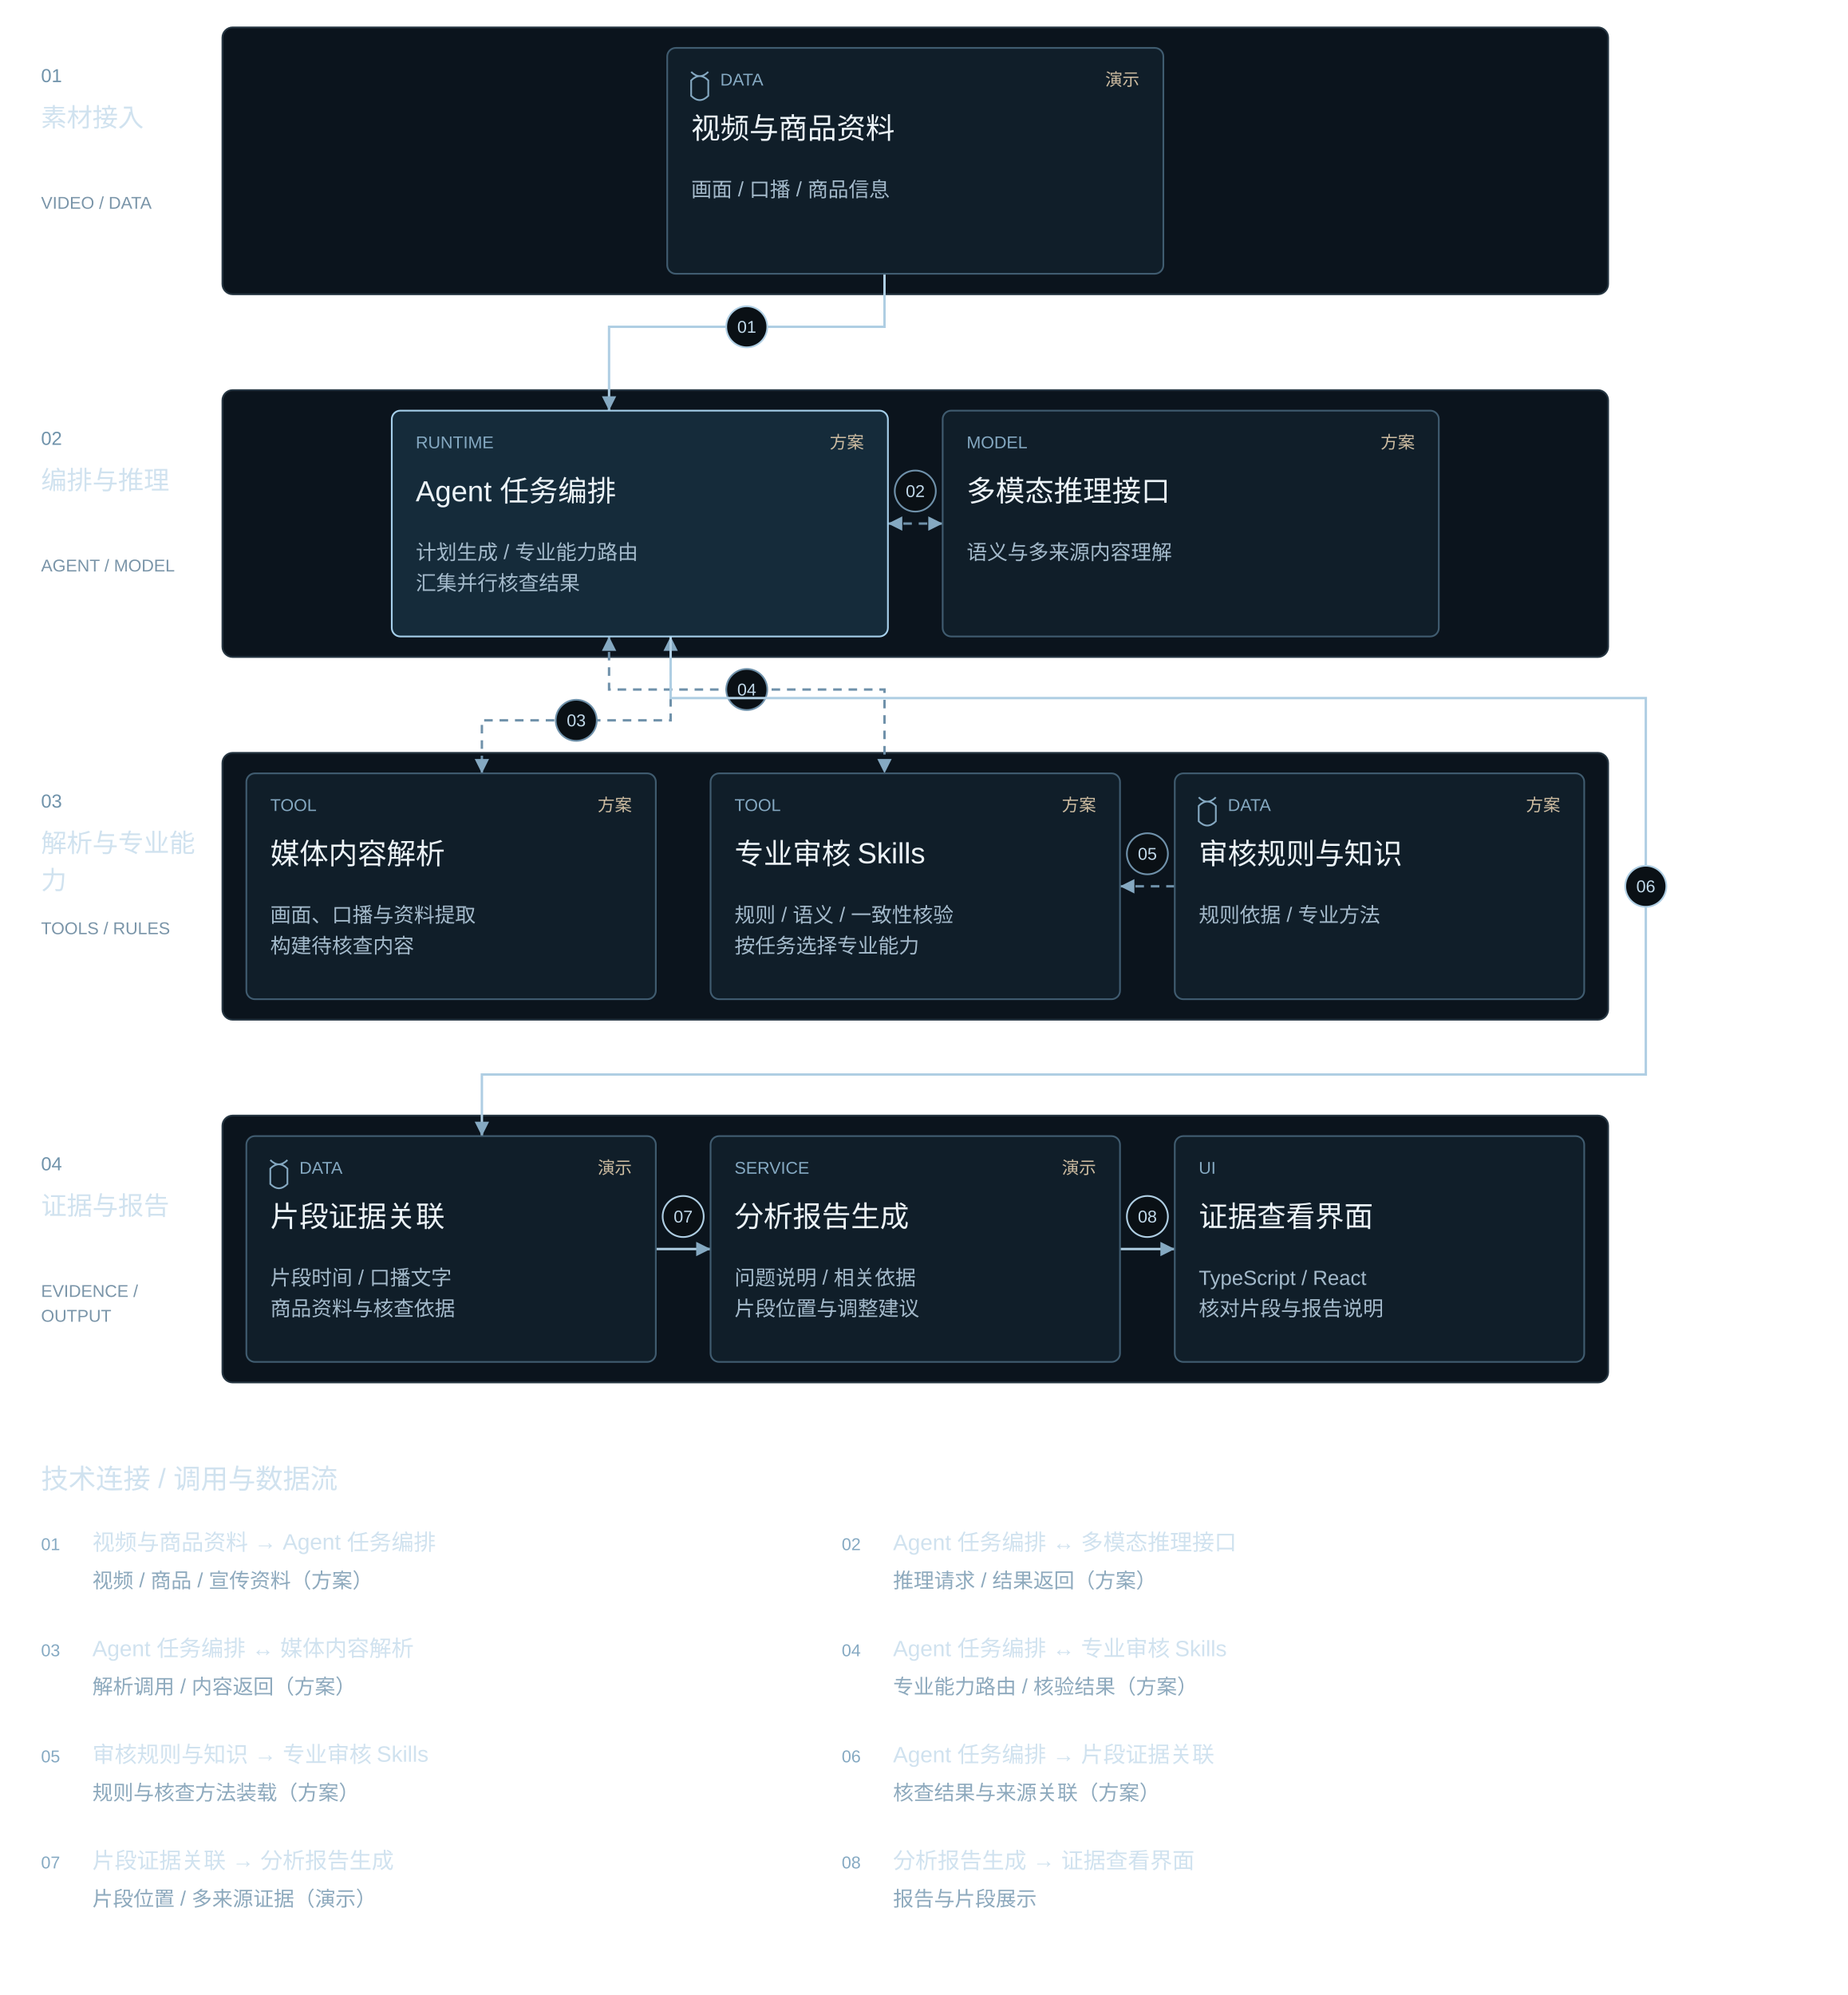
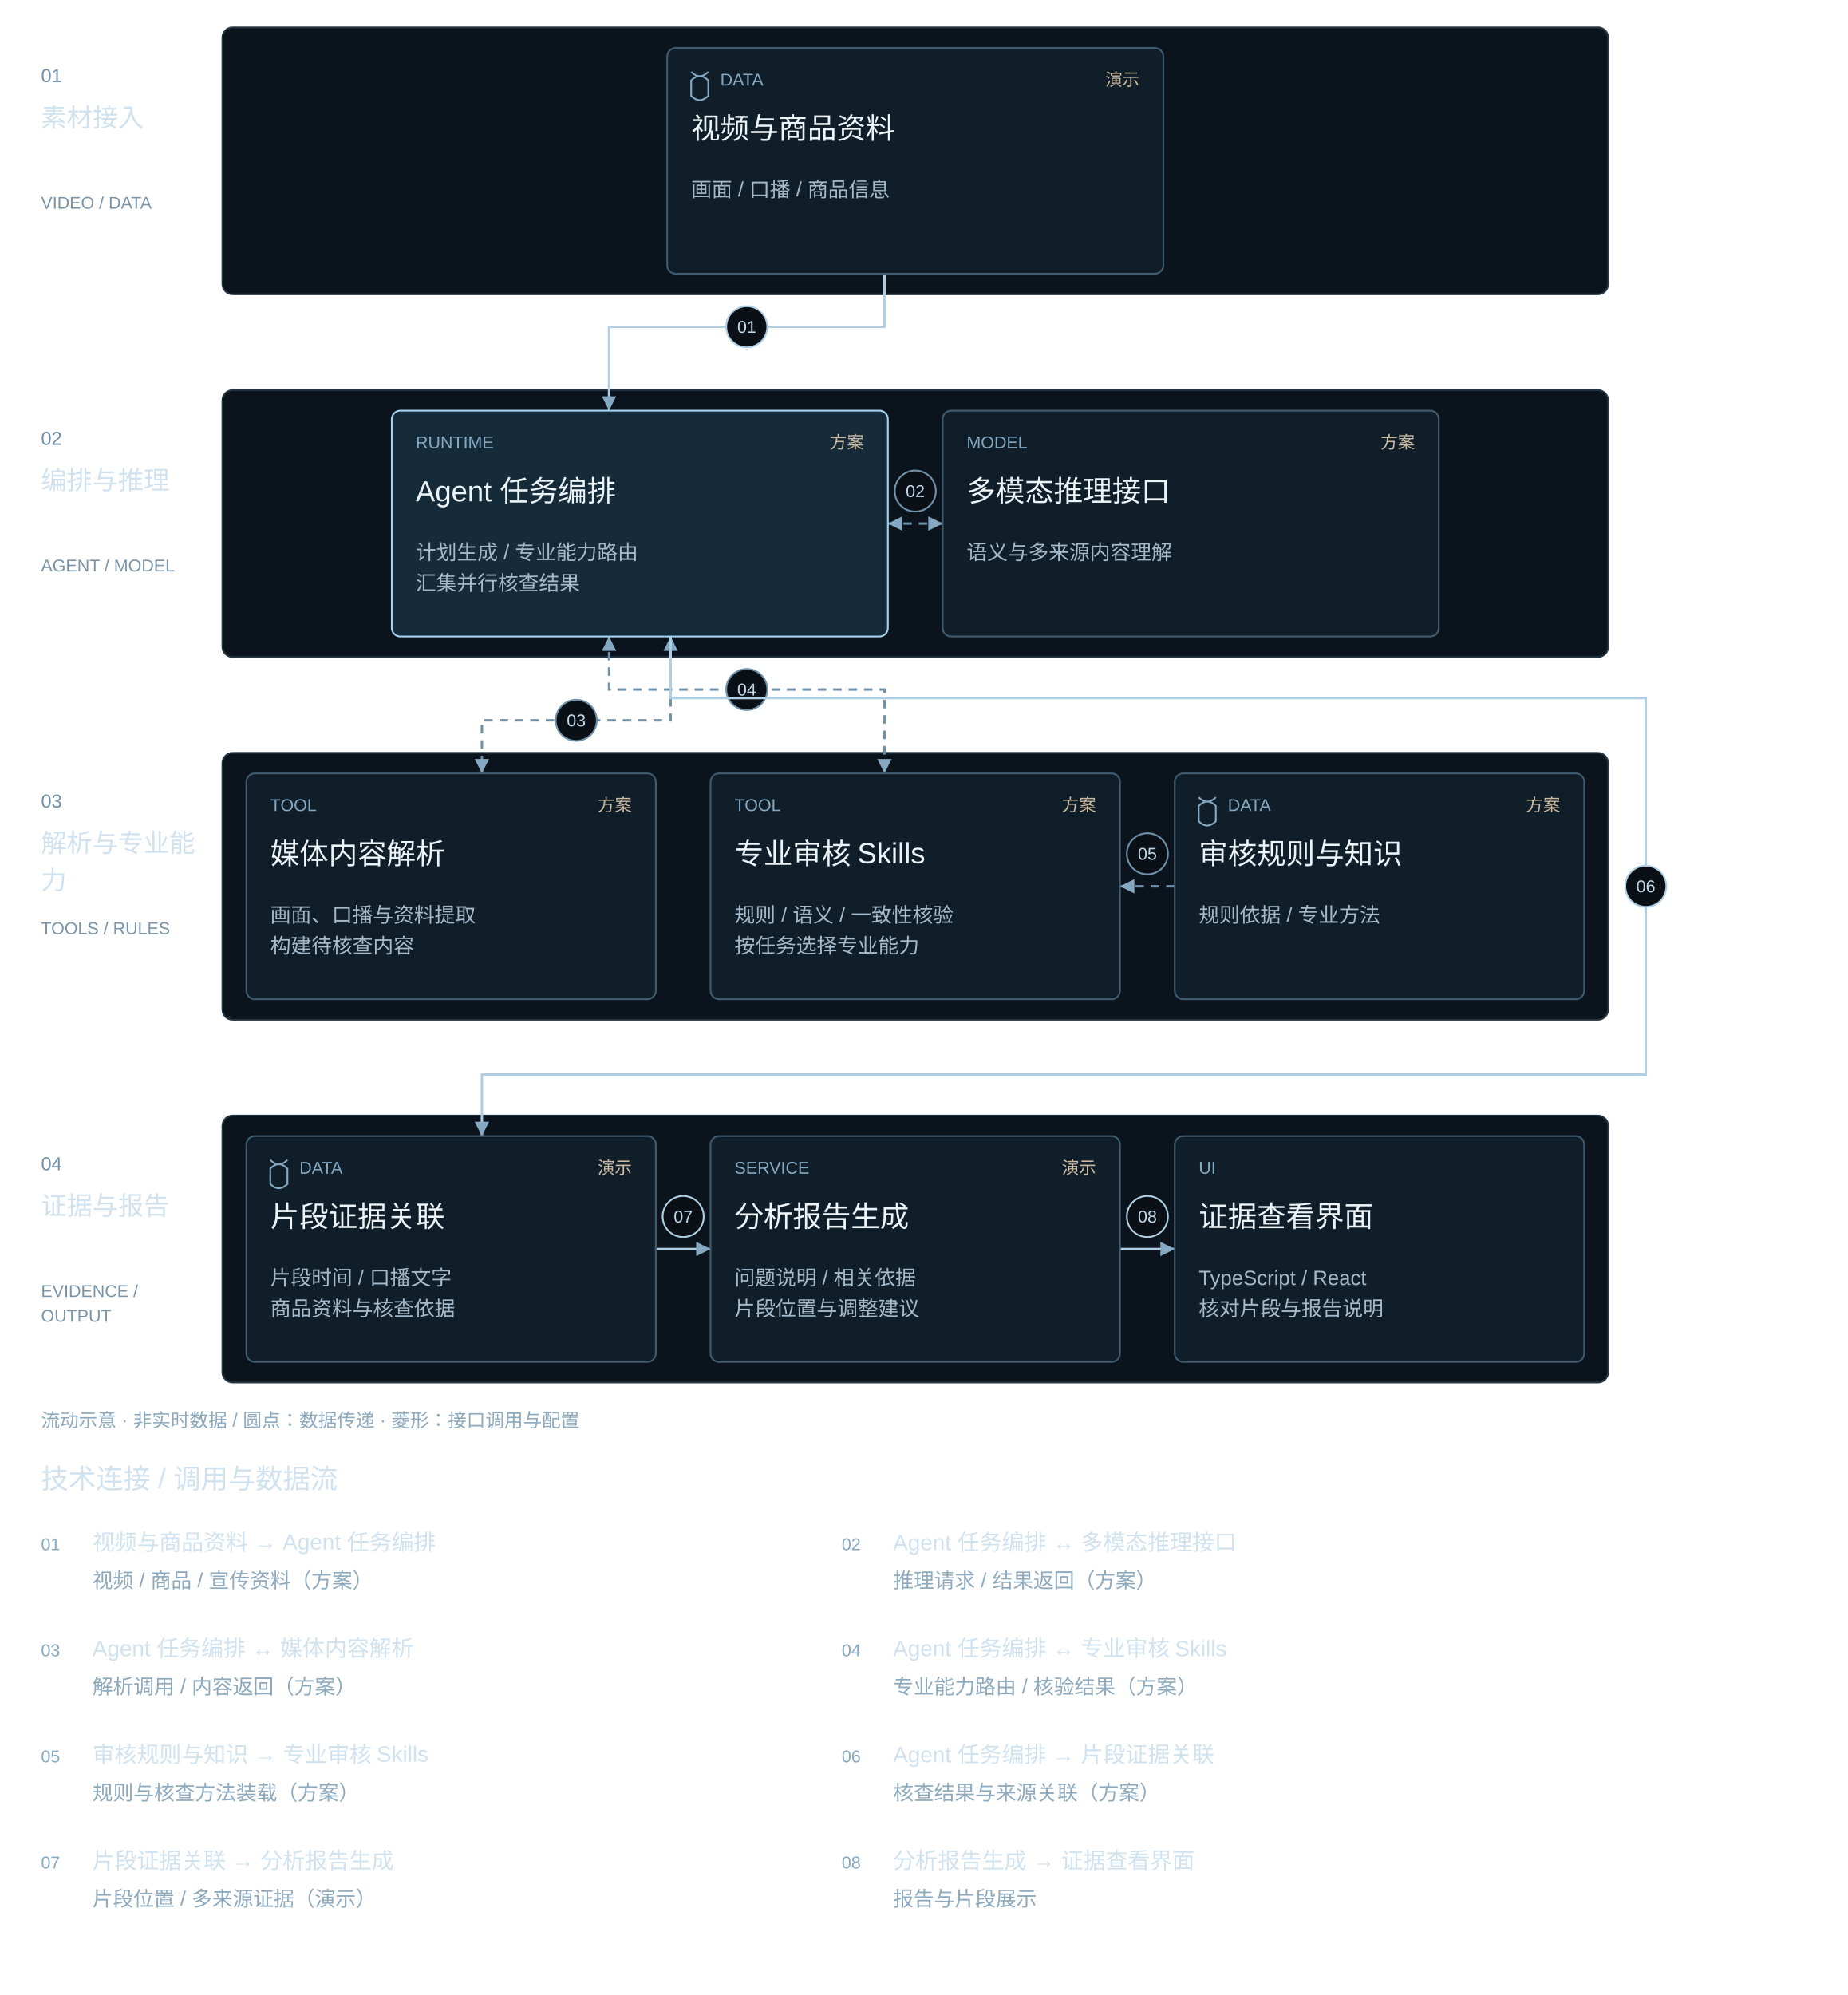
- <svg xmlns="http://www.w3.org/2000/svg" viewBox="0 0 1080 1166" role="img" aria-labelledby="title-video-compliance-review desc-video-compliance-review" style="font-family:Arial,'PingFang SC','Microsoft YaHei',sans-serif;background:#0a1015">
+ <svg xmlns="http://www.w3.org/2000/svg" viewBox="0 0 1080 1166" role="img" aria-labelledby="title-video-compliance-review" aria-describedby="desc-video-compliance-review" style="font-family:Arial,'PingFang SC','Microsoft YaHei',sans-serif;background:#0a1015">
+   <style>.architecture-packet{pointer-events:none}svg[data-motion="paused"] .architecture-packet{visibility:hidden}@media(prefers-reduced-motion:reduce){.architecture-packet{display:none}}</style>
  <defs>
    <marker id="arrow-video-compliance-review" viewBox="0 0 10 10" refX="10" refY="5" markerWidth="6" markerHeight="6" orient="auto-start-reverse">
      <path d="M0 0 L10 5 L0 10" fill="#85a9c2" />
    </marker>
  </defs>
  <g data-layer="input">
    <rect x="130" y="16" width="810" height="156" rx="6" fill="#0b141d" stroke="#253541" />
    <text x="24" y="48" fill="#6f92aa" font-size="11" text-anchor="start">
      <tspan x="24" dy="0">01</tspan>
    </text>
    <text x="24" y="74" fill="#d0e2ef" font-size="15" text-anchor="start">
      <tspan x="24" dy="0">素材接入</tspan>
    </text>
    <text x="24" y="122" fill="#7994a8" font-size="10" text-anchor="start">
      <tspan x="24" dy="0">VIDEO / DATA</tspan>
    </text>
  </g>
  <g data-layer="runtime">
    <rect x="130" y="228" width="810" height="156" rx="6" fill="#0b141d" stroke="#253541" />
    <text x="24" y="260" fill="#6f92aa" font-size="11" text-anchor="start">
      <tspan x="24" dy="0">02</tspan>
    </text>
    <text x="24" y="286" fill="#d0e2ef" font-size="15" text-anchor="start">
      <tspan x="24" dy="0">编排与推理</tspan>
    </text>
    <text x="24" y="334" fill="#7994a8" font-size="10" text-anchor="start">
      <tspan x="24" dy="0">AGENT / MODEL</tspan>
    </text>
  </g>
  <g data-layer="tools">
    <rect x="130" y="440" width="810" height="156" rx="6" fill="#0b141d" stroke="#253541" />
    <text x="24" y="472" fill="#6f92aa" font-size="11" text-anchor="start">
      <tspan x="24" dy="0">03</tspan>
    </text>
    <text x="24" y="498" fill="#d0e2ef" font-size="15" text-anchor="start">
      <tspan x="24" dy="0">解析与专业能</tspan>
      <tspan x="24" dy="21.75">力</tspan>
    </text>
    <text x="24" y="546" fill="#7994a8" font-size="10" text-anchor="start">
      <tspan x="24" dy="0">TOOLS / RULES</tspan>
    </text>
  </g>
  <g data-layer="output">
    <rect x="130" y="652" width="810" height="156" rx="6" fill="#0b141d" stroke="#253541" />
    <text x="24" y="684" fill="#6f92aa" font-size="11" text-anchor="start">
      <tspan x="24" dy="0">04</tspan>
    </text>
    <text x="24" y="710" fill="#d0e2ef" font-size="15" text-anchor="start">
      <tspan x="24" dy="0">证据与报告</tspan>
    </text>
    <text x="24" y="758" fill="#7994a8" font-size="10" text-anchor="start">
      <tspan x="24" dy="0">EVIDENCE /</tspan>
      <tspan x="24" dy="14.5">OUTPUT</tspan>
    </text>
  </g>
-   <g data-edge="01">
-     <path d="M517 160 V191 H356 V240" fill="none" stroke="#afcee3" stroke-width="1.4" marker-end="url(#arrow-video-compliance-review)" />
+   <g data-edge="01" data-kind="flow">
+     <path class="architecture-route" d="M517 160 V191 H356 V240" fill="none" stroke="#afcee3" stroke-width="1.4" marker-end="url(#arrow-video-compliance-review)" />
+     <g class="architecture-packet packet-flow" data-direction="forward" aria-hidden="true" opacity="0">
+       <circle r="9" fill="#d3f1ff" opacity=".12" />
+       <circle r="5.5" fill="#d3f1ff" opacity=".18" />
+       <circle r="3.3" fill="#d3f1ff" />
+       <animateMotion path="M517 160 V191 H356 V240" keyPoints="0;1;1" keyTimes="0;.82;1" calcMode="linear" dur="2.58s" begin="-0.00s" repeatCount="indefinite" />
+       <animate attributeName="opacity" values="0;1;1;0;0" keyTimes="0;.035;.76;.82;1" calcMode="linear" dur="2.58s" begin="-0.00s" repeatCount="indefinite" />
+     </g>
    <circle cx="436.5" cy="191" r="12" fill="#0a1015" stroke="#afcee3" />
    <text x="436.5" y="194.5" fill="#c1d9ea" font-size="10" text-anchor="middle">
      <tspan x="436.5" dy="0">01</tspan>
    </text>
  </g>
-   <g data-edge="02">
-     <path d="M519 306 H551" fill="none" stroke="#6f91aa" stroke-width="1.4" stroke-dasharray="5 4" marker-start="url(#arrow-video-compliance-review)" marker-end="url(#arrow-video-compliance-review)" />
+   <g data-edge="02" data-kind="call">
+     <path class="architecture-route" d="M519 306 H551" fill="none" stroke="#6f91aa" stroke-width="1.4" stroke-dasharray="5 4" marker-start="url(#arrow-video-compliance-review)" marker-end="url(#arrow-video-compliance-review)" />
+     <g class="architecture-packet packet-support" data-direction="forward" aria-hidden="true" opacity="0">
+       <circle r="9" fill="#efc896" opacity=".12" />
+       <circle r="5.5" fill="#efc896" opacity=".18" />
+       <path d="M0 -4 L4 0 L0 4 L-4 0 Z" fill="#efc896" />
+       <animateMotion path="M519 306 H551" keyPoints="0;1;1" keyTimes="0;.82;1" calcMode="linear" dur="2.55s" begin="-0.43s" repeatCount="indefinite" />
+       <animate attributeName="opacity" values="0;1;1;0;0" keyTimes="0;.035;.76;.82;1" calcMode="linear" dur="2.55s" begin="-0.43s" repeatCount="indefinite" />
+     </g>
+     <g class="architecture-packet packet-support" data-direction="reverse" aria-hidden="true" opacity="0">
+       <circle r="9" fill="#efc896" opacity=".12" />
+       <circle r="5.5" fill="#efc896" opacity=".18" />
+       <path d="M0 -4 L4 0 L0 4 L-4 0 Z" fill="#efc896" />
+       <animateMotion path="M519 306 H551" keyPoints="1;0;0" keyTimes="0;.82;1" calcMode="linear" dur="2.55s" begin="-1.53s" repeatCount="indefinite" />
+       <animate attributeName="opacity" values="0;1;1;0;0" keyTimes="0;.035;.76;.82;1" calcMode="linear" dur="2.55s" begin="-1.53s" repeatCount="indefinite" />
+     </g>
    <circle cx="535" cy="287" r="12" fill="#0a1015" stroke="#6f91aa" />
    <text x="535" y="290.5" fill="#c1d9ea" font-size="10" text-anchor="middle">
      <tspan x="535" dy="0">02</tspan>
    </text>
  </g>
-   <g data-edge="03">
-     <path d="M392 372 V421 H281.667 V452" fill="none" stroke="#6f91aa" stroke-width="1.4" stroke-dasharray="5 4" marker-start="url(#arrow-video-compliance-review)" marker-end="url(#arrow-video-compliance-review)" />
+   <g data-edge="03" data-kind="call">
+     <path class="architecture-route" d="M392 372 V421 H281.667 V452" fill="none" stroke="#6f91aa" stroke-width="1.4" stroke-dasharray="5 4" marker-start="url(#arrow-video-compliance-review)" marker-end="url(#arrow-video-compliance-review)" />
+     <g class="architecture-packet packet-support" data-direction="forward" aria-hidden="true" opacity="0">
+       <circle r="9" fill="#efc896" opacity=".12" />
+       <circle r="5.5" fill="#efc896" opacity=".18" />
+       <path d="M0 -4 L4 0 L0 4 L-4 0 Z" fill="#efc896" />
+       <animateMotion path="M392 372 V421 H281.667 V452" keyPoints="0;1;1" keyTimes="0;.82;1" calcMode="linear" dur="2.55s" begin="-0.86s" repeatCount="indefinite" />
+       <animate attributeName="opacity" values="0;1;1;0;0" keyTimes="0;.035;.76;.82;1" calcMode="linear" dur="2.55s" begin="-0.86s" repeatCount="indefinite" />
+     </g>
+     <g class="architecture-packet packet-support" data-direction="reverse" aria-hidden="true" opacity="0">
+       <circle r="9" fill="#efc896" opacity=".12" />
+       <circle r="5.5" fill="#efc896" opacity=".18" />
+       <path d="M0 -4 L4 0 L0 4 L-4 0 Z" fill="#efc896" />
+       <animateMotion path="M392 372 V421 H281.667 V452" keyPoints="1;0;0" keyTimes="0;.82;1" calcMode="linear" dur="2.55s" begin="-1.96s" repeatCount="indefinite" />
+       <animate attributeName="opacity" values="0;1;1;0;0" keyTimes="0;.035;.76;.82;1" calcMode="linear" dur="2.55s" begin="-1.96s" repeatCount="indefinite" />
+     </g>
    <circle cx="336.833" cy="421" r="12" fill="#0a1015" stroke="#6f91aa" />
    <text x="336.833" y="424.5" fill="#c1d9ea" font-size="10" text-anchor="middle">
      <tspan x="336.833" dy="0">03</tspan>
    </text>
  </g>
-   <g data-edge="04">
-     <path d="M356 372 V403 H517 V452" fill="none" stroke="#6f91aa" stroke-width="1.4" stroke-dasharray="5 4" marker-start="url(#arrow-video-compliance-review)" marker-end="url(#arrow-video-compliance-review)" />
+   <g data-edge="04" data-kind="call">
+     <path class="architecture-route" d="M356 372 V403 H517 V452" fill="none" stroke="#6f91aa" stroke-width="1.4" stroke-dasharray="5 4" marker-start="url(#arrow-video-compliance-review)" marker-end="url(#arrow-video-compliance-review)" />
+     <g class="architecture-packet packet-support" data-direction="forward" aria-hidden="true" opacity="0">
+       <circle r="9" fill="#efc896" opacity=".12" />
+       <circle r="5.5" fill="#efc896" opacity=".18" />
+       <path d="M0 -4 L4 0 L0 4 L-4 0 Z" fill="#efc896" />
+       <animateMotion path="M356 372 V403 H517 V452" keyPoints="0;1;1" keyTimes="0;.82;1" calcMode="linear" dur="2.58s" begin="-1.29s" repeatCount="indefinite" />
+       <animate attributeName="opacity" values="0;1;1;0;0" keyTimes="0;.035;.76;.82;1" calcMode="linear" dur="2.58s" begin="-1.29s" repeatCount="indefinite" />
+     </g>
+     <g class="architecture-packet packet-support" data-direction="reverse" aria-hidden="true" opacity="0">
+       <circle r="9" fill="#efc896" opacity=".12" />
+       <circle r="5.5" fill="#efc896" opacity=".18" />
+       <path d="M0 -4 L4 0 L0 4 L-4 0 Z" fill="#efc896" />
+       <animateMotion path="M356 372 V403 H517 V452" keyPoints="1;0;0" keyTimes="0;.82;1" calcMode="linear" dur="2.58s" begin="-2.39s" repeatCount="indefinite" />
+       <animate attributeName="opacity" values="0;1;1;0;0" keyTimes="0;.035;.76;.82;1" calcMode="linear" dur="2.58s" begin="-2.39s" repeatCount="indefinite" />
+     </g>
    <circle cx="436.5" cy="403" r="12" fill="#0a1015" stroke="#6f91aa" />
    <text x="436.5" y="406.5" fill="#c1d9ea" font-size="10" text-anchor="middle">
      <tspan x="436.5" dy="0">04</tspan>
    </text>
  </g>
-   <g data-edge="05">
-     <path d="M686.667 518 H654.667" fill="none" stroke="#6f91aa" stroke-width="1.4" stroke-dasharray="5 4" marker-end="url(#arrow-video-compliance-review)" />
+   <g data-edge="05" data-kind="config">
+     <path class="architecture-route" d="M686.667 518 H654.667" fill="none" stroke="#6f91aa" stroke-width="1.4" stroke-dasharray="5 4" marker-end="url(#arrow-video-compliance-review)" />
+     <g class="architecture-packet packet-support" data-direction="forward" aria-hidden="true" opacity="0">
+       <circle r="9" fill="#efc896" opacity=".12" />
+       <circle r="5.5" fill="#efc896" opacity=".18" />
+       <path d="M0 -4 L4 0 L0 4 L-4 0 Z" fill="#efc896" />
+       <animateMotion path="M686.667 518 H654.667" keyPoints="0;1;1" keyTimes="0;.82;1" calcMode="linear" dur="2.55s" begin="-1.72s" repeatCount="indefinite" />
+       <animate attributeName="opacity" values="0;1;1;0;0" keyTimes="0;.035;.76;.82;1" calcMode="linear" dur="2.55s" begin="-1.72s" repeatCount="indefinite" />
+     </g>
    <circle cx="670.667" cy="499" r="12" fill="#0a1015" stroke="#6f91aa" />
    <text x="670.667" y="502.5" fill="#c1d9ea" font-size="10" text-anchor="middle">
      <tspan x="670.667" dy="0">05</tspan>
    </text>
  </g>
-   <g data-edge="06">
-     <path d="M392 372 V408 H962 V628 H281.667 V664" fill="none" stroke="#afcee3" stroke-width="1.4" marker-end="url(#arrow-video-compliance-review)" />
+   <g data-edge="06" data-kind="flow">
+     <path class="architecture-route" d="M392 372 V408 H962 V628 H281.667 V664" fill="none" stroke="#afcee3" stroke-width="1.4" marker-end="url(#arrow-video-compliance-review)" />
+     <g class="architecture-packet packet-flow" data-direction="forward" aria-hidden="true" opacity="0">
+       <circle r="9" fill="#d3f1ff" opacity=".12" />
+       <circle r="5.5" fill="#d3f1ff" opacity=".18" />
+       <circle r="3.3" fill="#d3f1ff" />
+       <animateMotion path="M392 372 V408 H962 V628 H281.667 V664" keyPoints="0;1;1" keyTimes="0;.82;1" calcMode="linear" dur="7.05s" begin="-2.15s" repeatCount="indefinite" />
+       <animate attributeName="opacity" values="0;1;1;0;0" keyTimes="0;.035;.76;.82;1" calcMode="linear" dur="7.05s" begin="-2.15s" repeatCount="indefinite" />
+     </g>
    <circle cx="962" cy="518" r="12" fill="#0a1015" stroke="#afcee3" />
    <text x="962" y="521.5" fill="#c1d9ea" font-size="10" text-anchor="middle">
      <tspan x="962" dy="0">06</tspan>
    </text>
  </g>
-   <g data-edge="07">
-     <path d="M383.333 730 H415.333" fill="none" stroke="#afcee3" stroke-width="1.4" marker-end="url(#arrow-video-compliance-review)" />
+   <g data-edge="07" data-kind="flow">
+     <path class="architecture-route" d="M383.333 730 H415.333" fill="none" stroke="#afcee3" stroke-width="1.4" marker-end="url(#arrow-video-compliance-review)" />
+     <g class="architecture-packet packet-flow" data-direction="forward" aria-hidden="true" opacity="0">
+       <circle r="9" fill="#d3f1ff" opacity=".12" />
+       <circle r="5.5" fill="#d3f1ff" opacity=".18" />
+       <circle r="3.3" fill="#d3f1ff" />
+       <animateMotion path="M383.333 730 H415.333" keyPoints="0;1;1" keyTimes="0;.82;1" calcMode="linear" dur="2.55s" begin="-0.03s" repeatCount="indefinite" />
+       <animate attributeName="opacity" values="0;1;1;0;0" keyTimes="0;.035;.76;.82;1" calcMode="linear" dur="2.55s" begin="-0.03s" repeatCount="indefinite" />
+     </g>
    <circle cx="399.333" cy="711" r="12" fill="#0a1015" stroke="#afcee3" />
    <text x="399.333" y="714.5" fill="#c1d9ea" font-size="10" text-anchor="middle">
      <tspan x="399.333" dy="0">07</tspan>
    </text>
  </g>
-   <g data-edge="08">
-     <path d="M654.667 730 H686.667" fill="none" stroke="#afcee3" stroke-width="1.4" marker-end="url(#arrow-video-compliance-review)" />
+   <g data-edge="08" data-kind="flow">
+     <path class="architecture-route" d="M654.667 730 H686.667" fill="none" stroke="#afcee3" stroke-width="1.4" marker-end="url(#arrow-video-compliance-review)" />
+     <g class="architecture-packet packet-flow" data-direction="forward" aria-hidden="true" opacity="0">
+       <circle r="9" fill="#d3f1ff" opacity=".12" />
+       <circle r="5.5" fill="#d3f1ff" opacity=".18" />
+       <circle r="3.3" fill="#d3f1ff" />
+       <animateMotion path="M654.667 730 H686.667" keyPoints="0;1;1" keyTimes="0;.82;1" calcMode="linear" dur="2.55s" begin="-0.46s" repeatCount="indefinite" />
+       <animate attributeName="opacity" values="0;1;1;0;0" keyTimes="0;.035;.76;.82;1" calcMode="linear" dur="2.55s" begin="-0.46s" repeatCount="indefinite" />
+     </g>
    <circle cx="670.667" cy="711" r="12" fill="#0a1015" stroke="#afcee3" />
    <text x="670.667" y="714.5" fill="#c1d9ea" font-size="10" text-anchor="middle">
      <tspan x="670.667" dy="0">08</tspan>
    </text>
  </g>
  <g data-node="video">
    <rect x="390" y="28" width="290" height="132" rx="5" fill="#101e29" stroke="#405c70" />
    <path d="M404 47 q5 -5 10 0 v9 q-5 5 -10 0 z m0 -5 q5 5 10 0" fill="none" stroke="#85a9c2" />
    <text x="421" y="50" fill="#85a9c2" font-size="10" text-anchor="start">
      <tspan x="421" dy="0">DATA</tspan>
    </text>
    <text x="666" y="50" fill="#cdbca1" font-size="10" text-anchor="end">
      <tspan x="666" dy="0">演示</tspan>
    </text>
    <text x="404" y="81" fill="#edf4f8" font-size="17" text-anchor="start">
      <tspan x="404" dy="0">视频与商品资料</tspan>
    </text>
    <text x="404" y="115" fill="#a4bacb" font-size="12" text-anchor="start">
      <tspan x="404" dy="0">画面 / 口播 / 商品信息</tspan>
    </text>
  </g>
  <g data-node="orchestrator">
    <rect x="229" y="240" width="290" height="132" rx="5" fill="#152b3a" stroke="#a6d0eb" />
    <text x="243" y="262" fill="#85a9c2" font-size="10" text-anchor="start">
      <tspan x="243" dy="0">RUNTIME</tspan>
    </text>
    <text x="505" y="262" fill="#cdbca1" font-size="10" text-anchor="end">
      <tspan x="505" dy="0">方案</tspan>
    </text>
    <text x="243" y="293" fill="#edf4f8" font-size="17" text-anchor="start">
      <tspan x="243" dy="0">Agent 任务编排</tspan>
    </text>
    <text x="243" y="327" fill="#a4bacb" font-size="12" text-anchor="start">
      <tspan x="243" dy="0">计划生成 / 专业能力路由</tspan>
      <tspan x="243" dy="18">汇集并行核查结果</tspan>
    </text>
  </g>
  <g data-node="model">
    <rect x="551" y="240" width="290" height="132" rx="5" fill="#101e29" stroke="#405c70" />
    <text x="565" y="262" fill="#85a9c2" font-size="10" text-anchor="start">
      <tspan x="565" dy="0">MODEL</tspan>
    </text>
    <text x="827" y="262" fill="#cdbca1" font-size="10" text-anchor="end">
      <tspan x="827" dy="0">方案</tspan>
    </text>
    <text x="565" y="293" fill="#edf4f8" font-size="17" text-anchor="start">
      <tspan x="565" dy="0">多模态推理接口</tspan>
    </text>
    <text x="565" y="327" fill="#a4bacb" font-size="12" text-anchor="start">
      <tspan x="565" dy="0">语义与多来源内容理解</tspan>
    </text>
  </g>
  <g data-node="parse">
    <rect x="144" y="452" width="239.333" height="132" rx="5" fill="#101e29" stroke="#405c70" />
    <text x="158" y="474" fill="#85a9c2" font-size="10" text-anchor="start">
      <tspan x="158" dy="0">TOOL</tspan>
    </text>
    <text x="369.333" y="474" fill="#cdbca1" font-size="10" text-anchor="end">
      <tspan x="369.333" dy="0">方案</tspan>
    </text>
    <text x="158" y="505" fill="#edf4f8" font-size="17" text-anchor="start">
      <tspan x="158" dy="0">媒体内容解析</tspan>
    </text>
    <text x="158" y="539" fill="#a4bacb" font-size="12" text-anchor="start">
      <tspan x="158" dy="0">画面、口播与资料提取</tspan>
      <tspan x="158" dy="18">构建待核查内容</tspan>
    </text>
  </g>
  <g data-node="skills">
    <rect x="415.333" y="452" width="239.333" height="132" rx="5" fill="#101e29" stroke="#405c70" />
    <text x="429.333" y="474" fill="#85a9c2" font-size="10" text-anchor="start">
      <tspan x="429.333" dy="0">TOOL</tspan>
    </text>
    <text x="640.667" y="474" fill="#cdbca1" font-size="10" text-anchor="end">
      <tspan x="640.667" dy="0">方案</tspan>
    </text>
    <text x="429.333" y="505" fill="#edf4f8" font-size="17" text-anchor="start">
      <tspan x="429.333" dy="0">专业审核 Skills</tspan>
    </text>
    <text x="429.333" y="539" fill="#a4bacb" font-size="12" text-anchor="start">
      <tspan x="429.333" dy="0">规则 / 语义 / 一致性核验</tspan>
      <tspan x="429.333" dy="18">按任务选择专业能力</tspan>
    </text>
  </g>
  <g data-node="rules">
    <rect x="686.667" y="452" width="239.333" height="132" rx="5" fill="#101e29" stroke="#405c70" />
    <path d="M700.667 471 q5 -5 10 0 v9 q-5 5 -10 0 z m0 -5 q5 5 10 0" fill="none" stroke="#85a9c2" />
    <text x="717.667" y="474" fill="#85a9c2" font-size="10" text-anchor="start">
      <tspan x="717.667" dy="0">DATA</tspan>
    </text>
    <text x="912" y="474" fill="#cdbca1" font-size="10" text-anchor="end">
      <tspan x="912" dy="0">方案</tspan>
    </text>
    <text x="700.667" y="505" fill="#edf4f8" font-size="17" text-anchor="start">
      <tspan x="700.667" dy="0">审核规则与知识</tspan>
    </text>
    <text x="700.667" y="539" fill="#a4bacb" font-size="12" text-anchor="start">
      <tspan x="700.667" dy="0">规则依据 / 专业方法</tspan>
    </text>
  </g>
  <g data-node="evidence">
    <rect x="144" y="664" width="239.333" height="132" rx="5" fill="#101e29" stroke="#405c70" />
    <path d="M158 683 q5 -5 10 0 v9 q-5 5 -10 0 z m0 -5 q5 5 10 0" fill="none" stroke="#85a9c2" />
    <text x="175" y="686" fill="#85a9c2" font-size="10" text-anchor="start">
      <tspan x="175" dy="0">DATA</tspan>
    </text>
    <text x="369.333" y="686" fill="#cdbca1" font-size="10" text-anchor="end">
      <tspan x="369.333" dy="0">演示</tspan>
    </text>
    <text x="158" y="717" fill="#edf4f8" font-size="17" text-anchor="start">
      <tspan x="158" dy="0">片段证据关联</tspan>
    </text>
    <text x="158" y="751" fill="#a4bacb" font-size="12" text-anchor="start">
      <tspan x="158" dy="0">片段时间 / 口播文字</tspan>
      <tspan x="158" dy="18">商品资料与核查依据</tspan>
    </text>
  </g>
  <g data-node="report">
    <rect x="415.333" y="664" width="239.333" height="132" rx="5" fill="#101e29" stroke="#405c70" />
    <text x="429.333" y="686" fill="#85a9c2" font-size="10" text-anchor="start">
      <tspan x="429.333" dy="0">SERVICE</tspan>
    </text>
    <text x="640.667" y="686" fill="#cdbca1" font-size="10" text-anchor="end">
      <tspan x="640.667" dy="0">演示</tspan>
    </text>
    <text x="429.333" y="717" fill="#edf4f8" font-size="17" text-anchor="start">
      <tspan x="429.333" dy="0">分析报告生成</tspan>
    </text>
    <text x="429.333" y="751" fill="#a4bacb" font-size="12" text-anchor="start">
      <tspan x="429.333" dy="0">问题说明 / 相关依据</tspan>
      <tspan x="429.333" dy="18">片段位置与调整建议</tspan>
    </text>
  </g>
  <g data-node="review">
    <rect x="686.667" y="664" width="239.333" height="132" rx="5" fill="#101e29" stroke="#405c70" />
    <text x="700.667" y="686" fill="#85a9c2" font-size="10" text-anchor="start">
      <tspan x="700.667" dy="0">UI</tspan>
    </text>
    <text x="700.667" y="717" fill="#edf4f8" font-size="17" text-anchor="start">
      <tspan x="700.667" dy="0">证据查看界面</tspan>
    </text>
    <text x="700.667" y="751" fill="#a4bacb" font-size="12" text-anchor="start">
      <tspan x="700.667" dy="0">TypeScript / React</tspan>
      <tspan x="700.667" dy="18">核对片段与报告说明</tspan>
    </text>
  </g>
+   <text x="24" y="834" fill="#8da9bd" font-size="11" text-anchor="start">
+     <tspan x="24" dy="0">流动示意 · 非实时数据 / 圆点：数据传递 · 菱形：接口调用与配置</tspan>
+   </text>
  <text x="24" y="870" fill="#d0e2ef" font-size="16" text-anchor="start">
    <tspan x="24" dy="0">技术连接 / 调用与数据流</tspan>
  </text>
  <text x="24" y="906" fill="#85a9c2" font-size="10" text-anchor="start">
    <tspan x="24" dy="0">01</tspan>
  </text>
  <text x="54" y="906" fill="#d0e2ef" font-size="13" text-anchor="start">
    <tspan x="54" dy="0">视频与商品资料 → Agent 任务编排</tspan>
  </text>
  <text x="54" y="928" fill="#8da9bd" font-size="12" text-anchor="start">
    <tspan x="54" dy="0">视频 / 商品 / 宣传资料（方案）</tspan>
  </text>
  <text x="492" y="906" fill="#85a9c2" font-size="10" text-anchor="start">
    <tspan x="492" dy="0">02</tspan>
  </text>
  <text x="522" y="906" fill="#d0e2ef" font-size="13" text-anchor="start">
    <tspan x="522" dy="0">Agent 任务编排 ↔ 多模态推理接口</tspan>
  </text>
  <text x="522" y="928" fill="#8da9bd" font-size="12" text-anchor="start">
    <tspan x="522" dy="0">推理请求 / 结果返回（方案）</tspan>
  </text>
  <text x="24" y="968" fill="#85a9c2" font-size="10" text-anchor="start">
    <tspan x="24" dy="0">03</tspan>
  </text>
  <text x="54" y="968" fill="#d0e2ef" font-size="13" text-anchor="start">
    <tspan x="54" dy="0">Agent 任务编排 ↔ 媒体内容解析</tspan>
  </text>
  <text x="54" y="990" fill="#8da9bd" font-size="12" text-anchor="start">
    <tspan x="54" dy="0">解析调用 / 内容返回（方案）</tspan>
  </text>
  <text x="492" y="968" fill="#85a9c2" font-size="10" text-anchor="start">
    <tspan x="492" dy="0">04</tspan>
  </text>
  <text x="522" y="968" fill="#d0e2ef" font-size="13" text-anchor="start">
    <tspan x="522" dy="0">Agent 任务编排 ↔ 专业审核 Skills</tspan>
  </text>
  <text x="522" y="990" fill="#8da9bd" font-size="12" text-anchor="start">
    <tspan x="522" dy="0">专业能力路由 / 核验结果（方案）</tspan>
  </text>
  <text x="24" y="1030" fill="#85a9c2" font-size="10" text-anchor="start">
    <tspan x="24" dy="0">05</tspan>
  </text>
  <text x="54" y="1030" fill="#d0e2ef" font-size="13" text-anchor="start">
    <tspan x="54" dy="0">审核规则与知识 → 专业审核 Skills</tspan>
  </text>
  <text x="54" y="1052" fill="#8da9bd" font-size="12" text-anchor="start">
    <tspan x="54" dy="0">规则与核查方法装载（方案）</tspan>
  </text>
  <text x="492" y="1030" fill="#85a9c2" font-size="10" text-anchor="start">
    <tspan x="492" dy="0">06</tspan>
  </text>
  <text x="522" y="1030" fill="#d0e2ef" font-size="13" text-anchor="start">
    <tspan x="522" dy="0">Agent 任务编排 → 片段证据关联</tspan>
  </text>
  <text x="522" y="1052" fill="#8da9bd" font-size="12" text-anchor="start">
    <tspan x="522" dy="0">核查结果与来源关联（方案）</tspan>
  </text>
  <text x="24" y="1092" fill="#85a9c2" font-size="10" text-anchor="start">
    <tspan x="24" dy="0">07</tspan>
  </text>
  <text x="54" y="1092" fill="#d0e2ef" font-size="13" text-anchor="start">
    <tspan x="54" dy="0">片段证据关联 → 分析报告生成</tspan>
  </text>
  <text x="54" y="1114" fill="#8da9bd" font-size="12" text-anchor="start">
    <tspan x="54" dy="0">片段位置 / 多来源证据（演示）</tspan>
  </text>
  <text x="492" y="1092" fill="#85a9c2" font-size="10" text-anchor="start">
    <tspan x="492" dy="0">08</tspan>
  </text>
  <text x="522" y="1092" fill="#d0e2ef" font-size="13" text-anchor="start">
    <tspan x="522" dy="0">分析报告生成 → 证据查看界面</tspan>
  </text>
  <text x="522" y="1114" fill="#8da9bd" font-size="12" text-anchor="start">
    <tspan x="522" dy="0">报告与片段展示</tspan>
  </text>
</svg>
